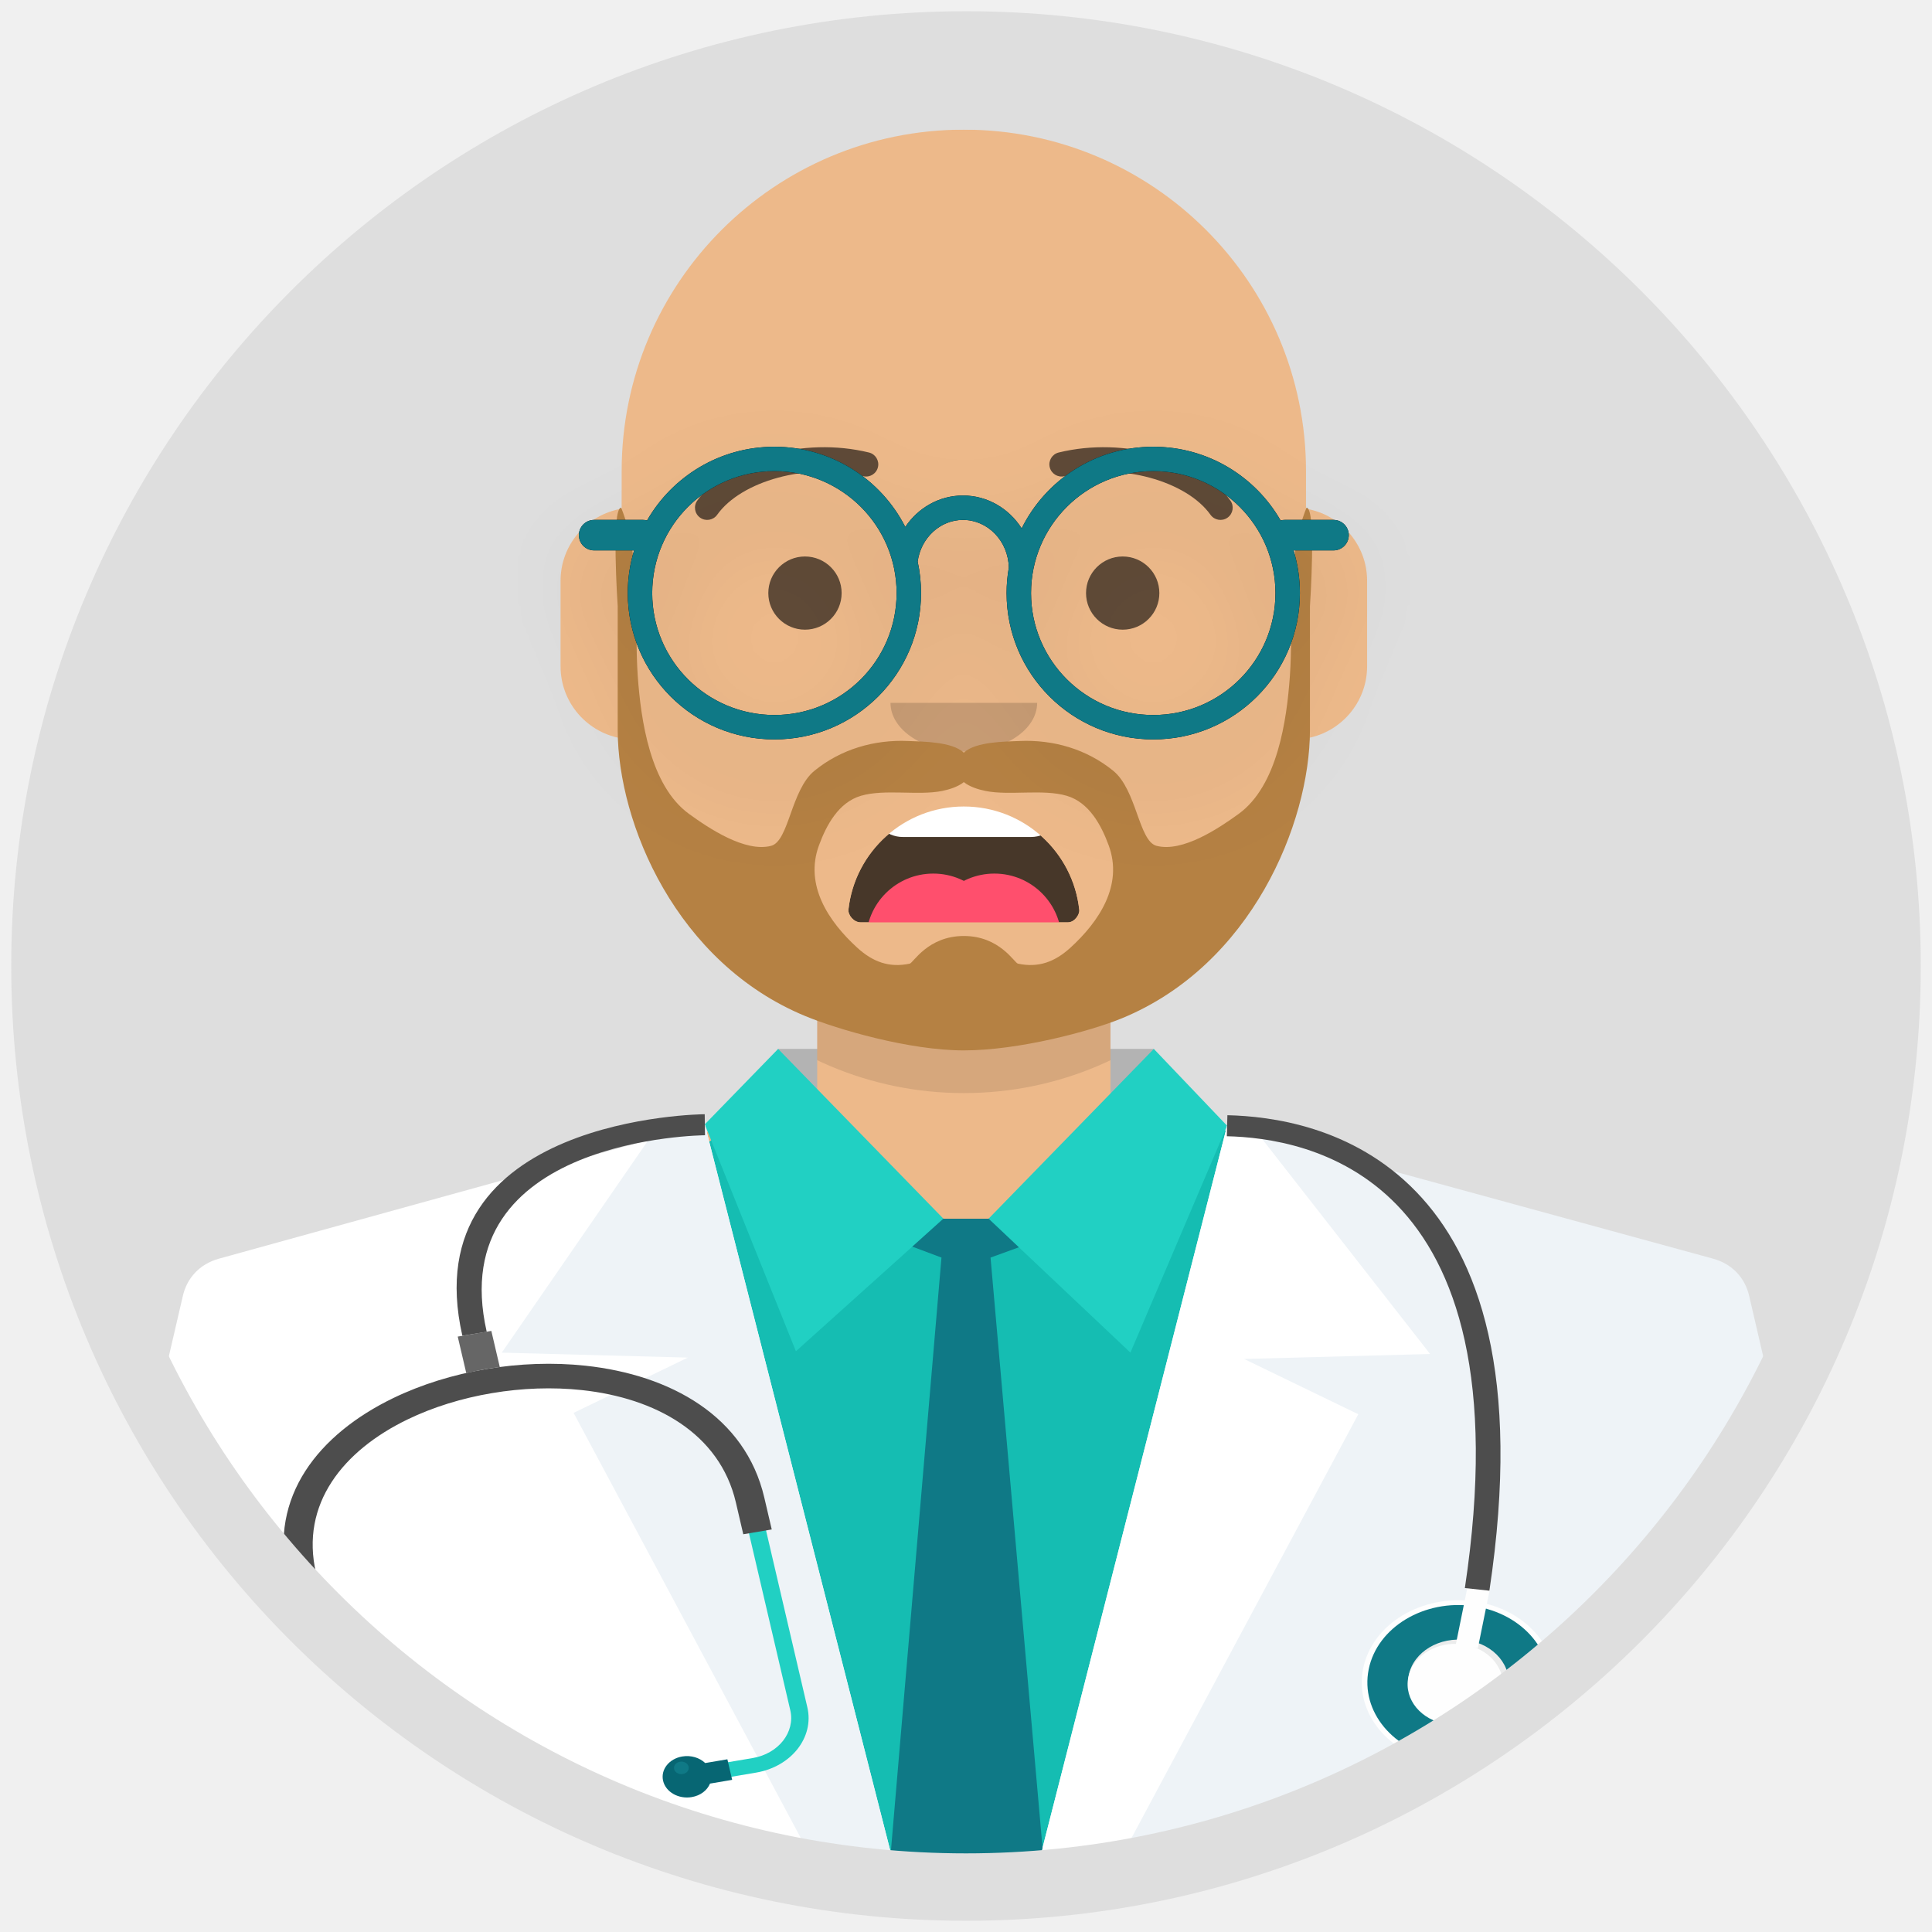
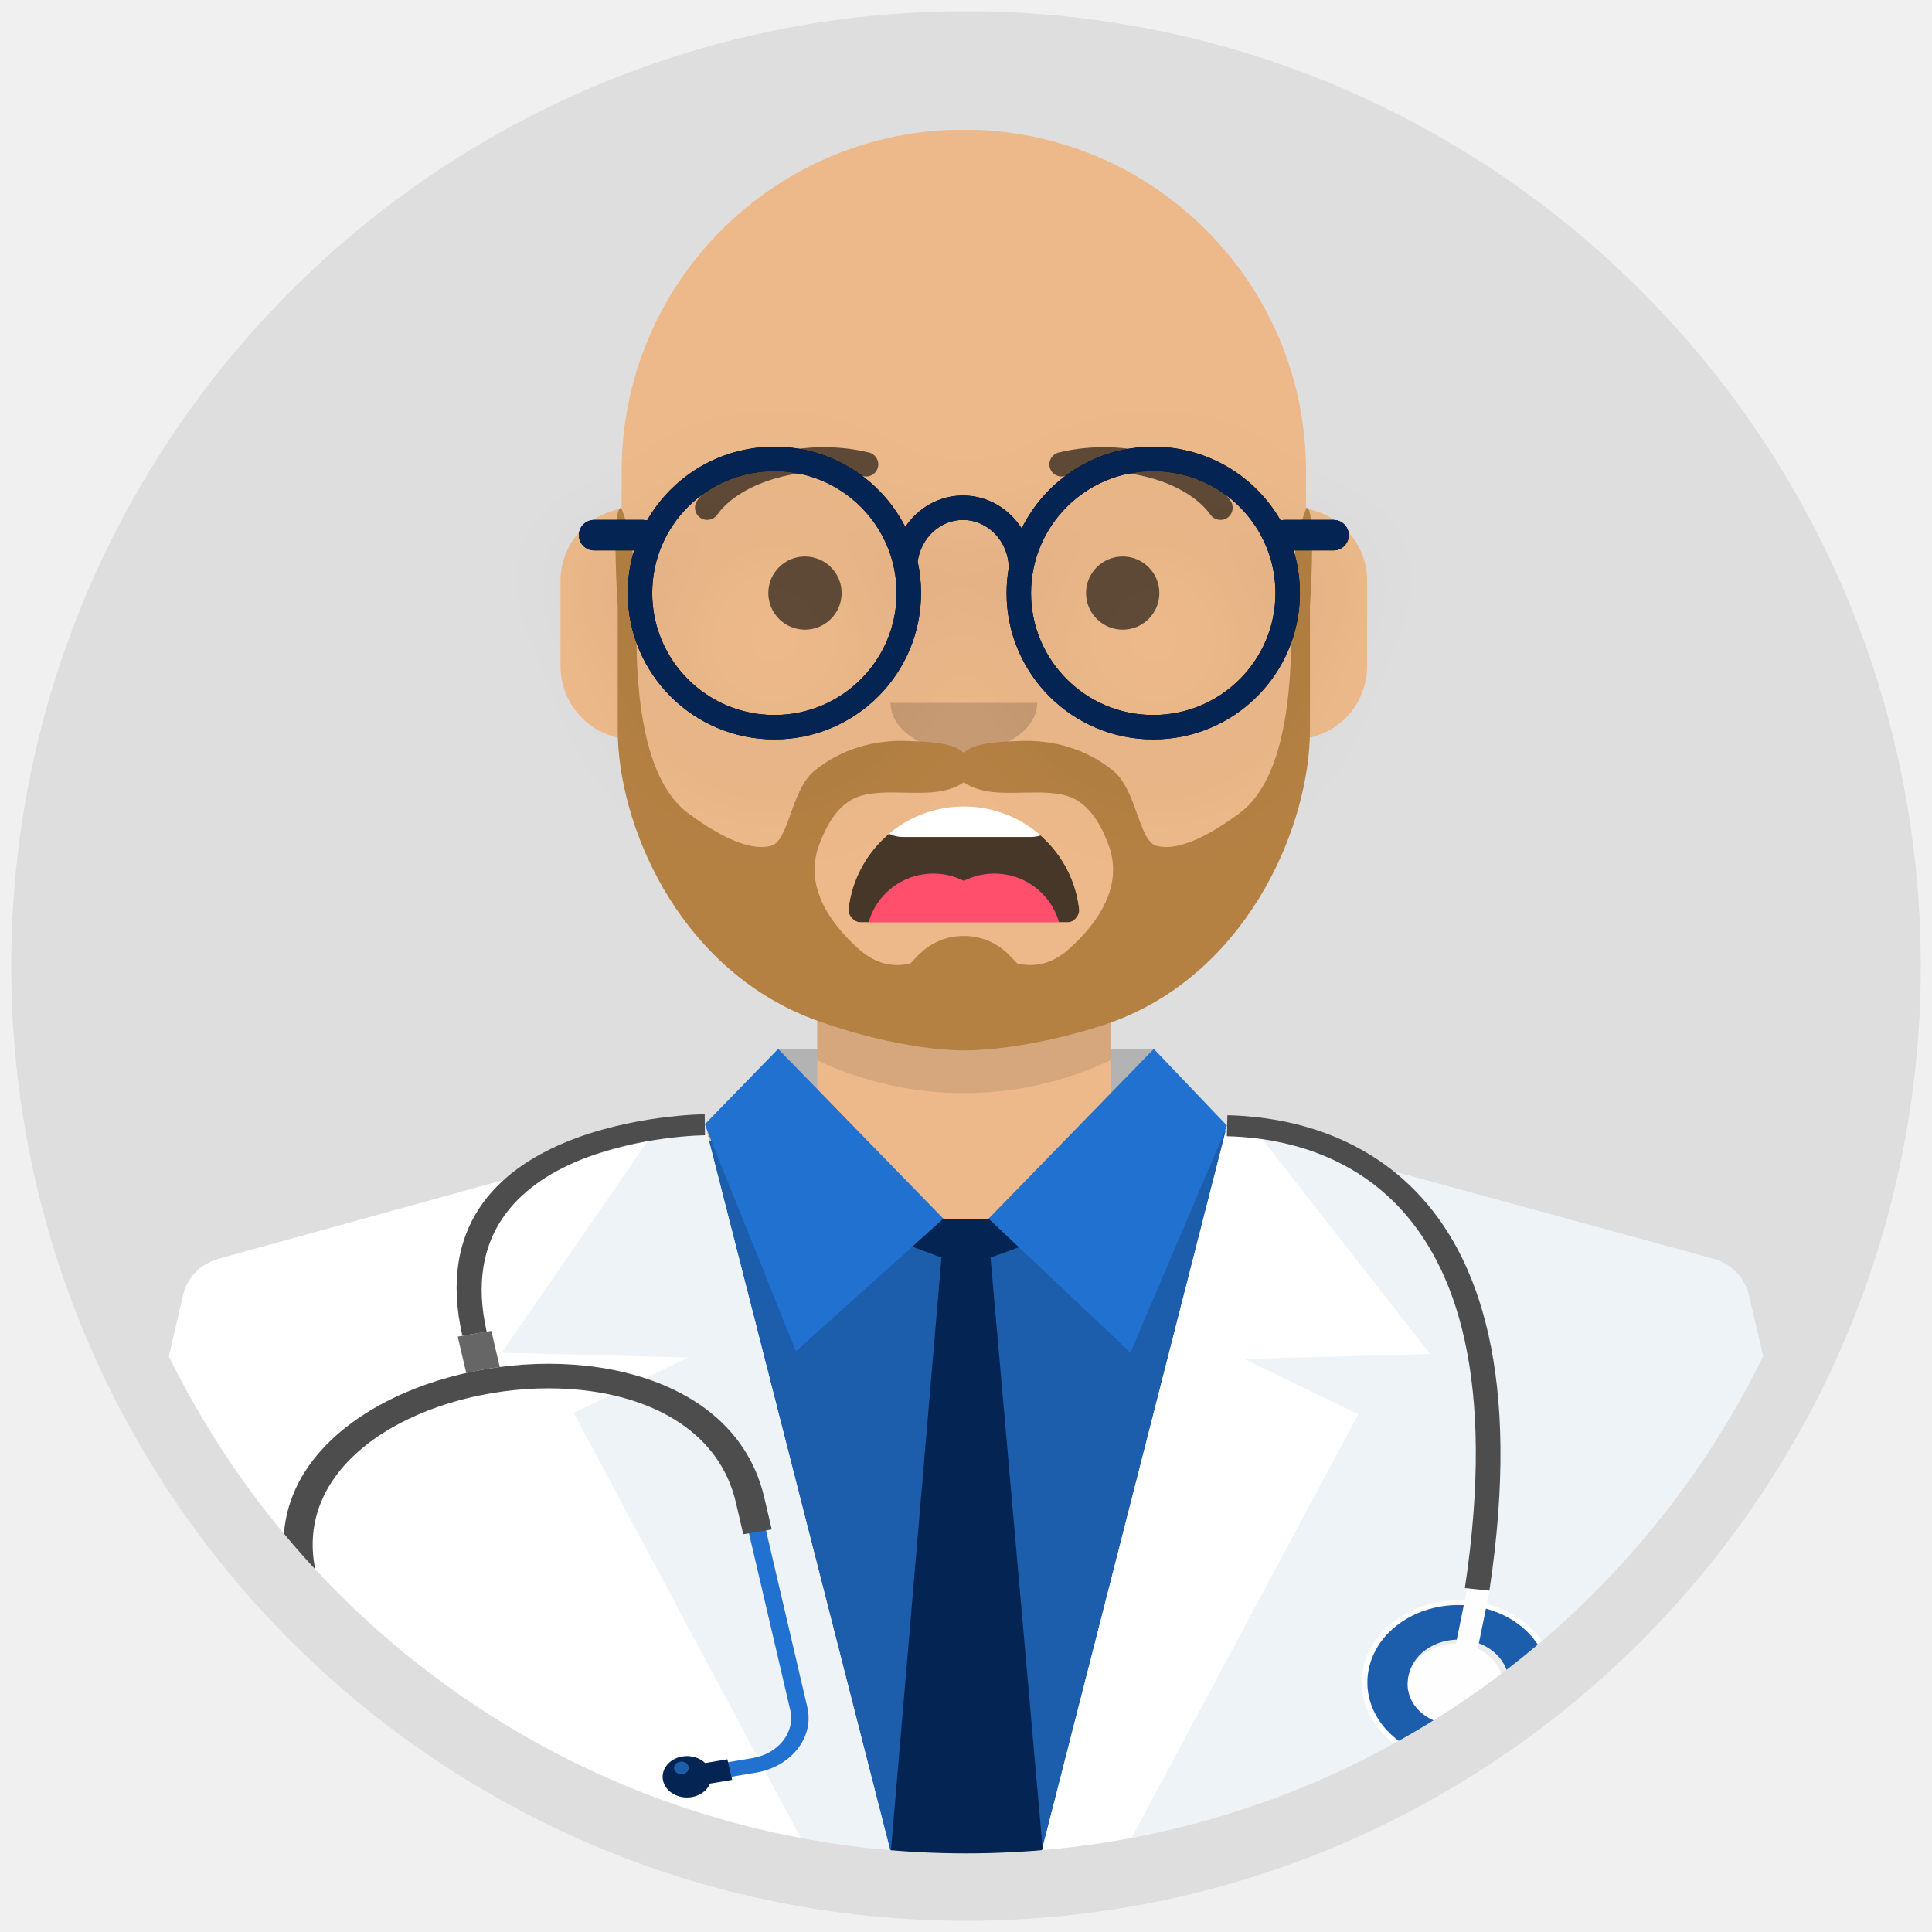
<svg xmlns="http://www.w3.org/2000/svg" width="86" height="86" viewBox="0 0 86 86" fill="none">
  <path d="M43 83.999C65.644 83.999 84 65.643 84 43C84 20.356 65.644 2 43 2C20.357 2 2 20.356 2 43C2 65.643 20.357 83.999 43 83.999Z" fill="#DEDEDE" />
  <mask id="mask0" mask-type="alpha" maskUnits="userSpaceOnUse" x="2" y="2" width="82" height="82">
    <circle cx="43" cy="43" r="41" fill="#C4C4C4" />
  </mask>
  <g mask="url(#mask0)">
    <path d="M34.637 46.691C40.212 46.691 45.786 46.691 51.361 46.691L51.452 47.663L43.279 58.194L34.5 47.559L34.637 46.692L34.637 46.691Z" fill="#B3B3B3" />
    <mask id="mask1" mask-type="alpha" maskUnits="userSpaceOnUse" x="15" y="5" width="56" height="67">
      <path d="M49.431 45.023V50.014H50.519C61.335 50.014 70.103 58.764 70.103 69.557V72H15.704V69.557C15.704 58.764 24.472 50.014 35.288 50.014H36.376V45.023C31.687 42.8 28.317 38.258 27.755 32.882C26.17 32.658 24.952 31.3 24.952 29.657V25.857C24.952 24.243 26.128 22.904 27.672 22.645V20.971C27.672 12.577 34.491 5.771 42.904 5.771C51.316 5.771 58.135 12.577 58.135 20.971V22.645C59.679 22.904 60.855 24.243 60.855 25.857V29.657C60.855 31.3 59.637 32.658 58.052 32.882C57.49 38.258 54.12 42.8 49.431 45.023Z" fill="white" />
    </mask>
    <g mask="url(#mask1)">
      <path d="M49.431 45.023V50.014H50.519C61.335 50.014 70.103 58.764 70.103 69.557V72H15.704V69.557C15.704 58.764 24.472 50.014 35.288 50.014H36.376V45.023C31.687 42.8 28.317 38.258 27.755 32.882C26.17 32.658 24.952 31.3 24.952 29.657V25.857C24.952 24.243 26.128 22.904 27.672 22.645V20.971C27.672 12.577 34.491 5.771 42.904 5.771C51.316 5.771 58.135 12.577 58.135 20.971V22.645C59.679 22.904 60.855 24.243 60.855 25.857V29.657C60.855 31.3 59.637 32.658 58.052 32.882C57.49 38.258 54.12 42.8 49.431 45.023Z" fill="#D0C6AC" />
      <path d="M87.511 5.771H15.704V81.771H87.511V5.771Z" fill="#EDB98A" />
      <path fill-rule="evenodd" clip-rule="evenodd" d="M58.135 27.214V33.457C58.135 41.852 51.316 48.657 42.904 48.657C34.491 48.657 27.672 41.852 27.672 33.457V27.214V31.286C27.672 39.681 34.491 46.486 42.904 46.486C51.316 46.486 58.135 39.681 58.135 31.286V27.214Z" fill="black" fill-opacity="0.1" />
    </g>
-     <path d="M28.785 51.737L31.625 50.787L33.913 49.039L41.993 54.248H44.005L52.087 49.033L57.213 51.738L66.122 64.61L59.067 97.147C53.953 98.352 48.565 98.999 42.998 98.999C38.459 98.999 34.038 98.568 29.787 97.756L17.142 65.638L28.785 51.738L28.785 51.737Z" fill="#15BDB2" />
-     <path d="M54.622 50.11L51.361 46.691L44.006 54.248L50.319 60.21L54.622 50.11Z" fill="#21D0C3" />
-     <path d="M31.371 50.05L34.637 46.691L41.993 54.248L35.429 60.149L31.371 50.05Z" fill="#21D0C3" />
+     <path d="M28.785 51.737L31.625 50.787L33.913 49.039L41.993 54.248H44.005L52.087 49.033L57.213 51.738L66.122 64.61L59.067 97.147C53.953 98.352 48.565 98.999 42.998 98.999C38.459 98.999 34.038 98.568 29.787 97.756L17.142 65.638L28.785 51.738L28.785 51.737Z" fill="#1D5EAC" />
+     <path d="M54.622 50.11L51.361 46.691L44.006 54.248L50.319 60.21L54.622 50.11Z" fill="#2172D0" />
+     <path d="M31.371 50.05L34.637 46.691L41.993 54.248L35.429 60.149L31.371 50.05Z" fill="#2171D0" />
    <path d="M31.372 50.05L9.752 56.026C8.873 56.268 8.321 56.904 8.142 57.675L1.784 85.059C6.066 88.501 10.944 91.41 16.272 93.668L19.432 84.9C19.469 84.8 19.582 84.737 19.705 84.749C19.827 84.762 19.921 84.845 19.927 84.951L20.384 95.248C27.363 97.665 34.998 98.999 43.001 98.999V95.58L31.372 50.05L31.372 50.05Z" fill="white" />
    <path d="M31.372 50.05L28.896 50.697L22.335 60.211L30.617 60.432L25.533 62.892L43.001 95.581L31.372 50.05L31.372 50.05Z" fill="#EEF3F7" />
    <path d="M54.622 50.11L76.249 56.026C77.129 56.267 77.68 56.904 77.859 57.675L84.216 85.06C79.934 88.501 75.056 91.411 69.728 93.668L66.567 84.901C66.531 84.8 66.417 84.737 66.294 84.75C66.172 84.762 66.079 84.846 66.072 84.951L65.617 95.248C58.637 97.666 51.003 99 43.001 99H43V95.581L54.622 50.111L54.622 50.11Z" fill="#EEF3F7" />
    <path d="M54.622 50.11L55.997 50.465L63.659 60.271L55.378 60.492L60.462 62.953L43 95.581L54.622 50.111V50.11H54.622V50.11Z" fill="white" />
-     <path d="M43 95.58L46.407 82.252L44.092 55.979L45.353 55.521L44.005 54.248H41.993L40.61 55.492L41.908 55.979L39.651 82.465L43 95.581L43 95.58Z" fill="#0F7986" />
+     <path d="M43 95.58L46.407 82.252L44.092 55.979L45.353 55.521L44.005 54.248H41.993L40.61 55.492L41.908 55.979L39.651 82.465L43 95.581L43 95.58Z" fill="#042453" />
    <path d="M64.186 78.494C61.845 78.15 60.275 76.258 60.679 74.268C61.083 72.279 63.309 70.943 65.65 71.286C67.991 71.63 69.561 73.522 69.158 75.513C68.753 77.502 66.527 78.838 64.186 78.494L64.186 78.494Z" fill="#FEFEFE" />
-     <path d="M64.229 78.284C62.024 77.96 60.545 76.179 60.926 74.304C61.307 72.43 63.403 71.172 65.608 71.496C67.813 71.82 69.292 73.602 68.911 75.476C68.53 77.351 66.434 78.607 64.229 78.283V78.284Z" fill="#0F7986" />
+     <path d="M64.229 78.284C62.024 77.96 60.545 76.179 60.926 74.304C61.307 72.43 63.403 71.172 65.608 71.496C67.813 71.82 69.292 73.602 68.911 75.476C68.53 77.351 66.434 78.607 64.229 78.283V78.284Z" fill="#1D5EAC" />
    <path d="M64.537 76.768C63.317 76.59 62.499 75.603 62.709 74.566C62.919 73.529 64.08 72.834 65.299 73.012C66.52 73.191 67.338 74.177 67.127 75.214C66.917 76.251 65.757 76.947 64.537 76.768V76.768Z" fill="#EBECEC" />
    <path d="M64.8 73.217L65.786 73.361L66.315 70.754L65.33 70.609L64.8 73.217Z" fill="#FEFEFE" />
-     <path d="M31.806 79.217L33.652 78.906C34.437 78.773 35.086 78.381 35.501 77.854C35.914 77.327 36.094 76.667 35.938 76L33.767 66.703C32.947 63.195 29.718 61.406 26.029 61.01C24.615 60.858 23.133 60.913 21.697 61.154C20.26 61.396 18.867 61.826 17.629 62.425C14.405 63.985 12.233 66.684 13.053 70.198L15.225 79.495C15.381 80.162 15.843 80.713 16.462 81.066L16.464 81.065C17.084 81.418 17.859 81.57 18.644 81.437L20.489 81.126L20.338 80.479L18.492 80.79C17.917 80.888 17.347 80.776 16.893 80.518L16.894 80.518C16.439 80.259 16.1 79.855 15.986 79.366L13.815 70.069C13.07 66.88 15.061 64.423 18.01 62.996C19.176 62.431 20.491 62.026 21.848 61.797C23.205 61.569 24.602 61.517 25.934 61.66C29.311 62.023 32.264 63.648 33.007 66.831L35.178 76.128C35.292 76.617 35.16 77.1 34.857 77.487C34.553 77.873 34.077 78.161 33.501 78.258L31.655 78.569L31.806 79.216V79.217V79.217V79.217Z" fill="#21D0C3" />
+     <path d="M31.806 79.217L33.652 78.906C34.437 78.773 35.086 78.381 35.501 77.854C35.914 77.327 36.094 76.667 35.938 76L33.767 66.703C32.947 63.195 29.718 61.406 26.029 61.01C24.615 60.858 23.133 60.913 21.697 61.154C20.26 61.396 18.867 61.826 17.629 62.425C14.405 63.985 12.233 66.684 13.053 70.198L15.225 79.495C15.381 80.162 15.843 80.713 16.462 81.066L16.464 81.065C17.084 81.418 17.859 81.57 18.644 81.437L20.489 81.126L20.338 80.479L18.492 80.79C17.917 80.888 17.347 80.776 16.893 80.518C16.439 80.26 16.1 79.855 15.986 79.366L13.815 70.069C13.07 66.88 15.061 64.423 18.01 62.996C19.176 62.431 20.491 62.026 21.848 61.797C23.205 61.569 24.602 61.517 25.934 61.66C29.311 62.023 32.264 63.648 33.007 66.831L35.178 76.128C35.292 76.617 35.16 77.1 34.857 77.487C34.553 77.873 34.077 78.161 33.501 78.258L31.655 78.569L31.806 79.216V79.217Z" fill="#2171D0" />
    <path d="M34.353 68.081L34.021 66.661C33.176 63.044 29.855 61.201 26.061 60.792C24.62 60.638 23.111 60.693 21.648 60.94C20.185 61.186 18.765 61.624 17.504 62.234C14.188 63.839 11.955 66.618 12.801 70.241L13.133 71.661L14.4 71.447L14.069 70.027C13.35 66.947 15.28 64.569 18.138 63.186C19.28 62.633 20.568 62.237 21.899 62.013C23.229 61.788 24.599 61.738 25.903 61.878C29.175 62.229 32.036 63.8 32.755 66.874L33.086 68.295L34.354 68.081L34.353 68.081Z" fill="#4D4D4D" />
-     <path d="M19.024 81.516L20.012 81.349C20.26 81.585 20.644 81.707 21.035 81.641C21.622 81.542 22.004 81.057 21.887 80.557C21.771 80.058 21.2 79.734 20.613 79.833C20.221 79.898 19.921 80.136 19.799 80.434L18.812 80.601L19.025 81.515L19.024 81.516Z" fill="#076673" />
-     <path d="M32.591 79.227L31.605 79.394C31.482 79.692 31.183 79.929 30.791 79.995C30.204 80.094 29.633 79.77 29.517 79.27C29.4 78.771 29.782 78.286 30.369 78.187C30.76 78.121 31.144 78.243 31.391 78.479L32.378 78.312L32.591 79.227Z" fill="#076673" />
+     <path d="M19.024 81.516L20.012 81.349C20.26 81.585 20.644 81.707 21.035 81.641C21.622 81.542 22.004 81.057 21.887 80.557C21.771 80.058 21.2 79.734 20.613 79.833C20.221 79.898 19.921 80.136 19.799 80.434L18.812 80.601L19.025 81.515L19.024 81.516Z" fill="#042453" />
+     <path d="M32.591 79.227L31.605 79.394C31.482 79.692 31.183 79.929 30.791 79.995C30.204 80.094 29.633 79.77 29.517 79.27C29.4 78.771 29.782 78.286 30.369 78.187C30.76 78.121 31.144 78.243 31.391 78.479L32.378 78.312L32.591 79.227Z" fill="#042453" />
    <path d="M22.248 60.856L21.871 59.243L21.123 59.37L20.375 59.496L20.756 61.125C21.041 61.054 21.33 60.994 21.621 60.944C21.829 60.909 22.038 60.88 22.248 60.856Z" fill="#666666" />
-     <path d="M20.633 80.618C20.81 80.588 20.926 80.441 20.89 80.29C20.855 80.139 20.683 80.041 20.505 80.071C20.327 80.101 20.212 80.248 20.247 80.398C20.282 80.549 20.455 80.648 20.633 80.618V80.618Z" fill="#0F7986" />
-     <path d="M30.395 78.968C30.573 78.938 30.688 78.791 30.652 78.641C30.617 78.489 30.445 78.391 30.267 78.421C30.089 78.451 29.974 78.598 30.009 78.749C30.044 78.9 30.217 78.998 30.395 78.968Z" fill="#0F7986" />
+     <path d="M20.633 80.618C20.81 80.588 20.926 80.441 20.89 80.29C20.855 80.139 20.683 80.041 20.505 80.071C20.327 80.101 20.212 80.248 20.247 80.398C20.282 80.549 20.455 80.648 20.633 80.618V80.618Z" fill="#1D5EAC" />
+     <path d="M30.395 78.968C30.573 78.938 30.688 78.791 30.652 78.641C30.617 78.489 30.445 78.391 30.267 78.421C30.089 78.451 29.974 78.598 30.009 78.749C30.044 78.9 30.217 78.998 30.395 78.968Z" fill="#1D5EAC" />
    <path d="M64.417 76.751C63.263 76.582 62.49 75.649 62.688 74.668C62.887 73.688 63.984 73.029 65.138 73.199C66.292 73.368 67.066 74.301 66.867 75.281C66.667 76.262 65.57 76.92 64.417 76.751H64.417Z" fill="#FEFEFE" />
    <path d="M31.382 50.534C31.349 50.534 19.696 50.616 21.665 59.282L20.581 59.458C18.362 49.688 31.333 49.598 31.369 49.598L31.382 50.534Z" fill="#4D4D4D" />
    <path d="M54.635 49.642C56.536 49.686 60.212 50.126 63.04 53.051C65.809 55.913 67.749 61.17 66.298 70.807L65.206 70.69C66.61 61.362 64.795 56.34 62.191 53.646C59.645 51.014 56.327 50.617 54.61 50.578L54.636 49.642H54.635Z" fill="#4D4D4D" />
    <mask id="mask2" mask-type="alpha" maskUnits="userSpaceOnUse" x="37" y="35" width="12" height="7">
      <path fill-rule="evenodd" clip-rule="evenodd" d="M37.768 40.48C38.055 37.903 40.245 35.9 42.904 35.9C45.57 35.9 47.765 37.916 48.042 40.503C48.064 40.712 47.831 41.057 47.539 41.057C43.488 41.057 40.384 41.057 38.303 41.057C38.009 41.057 37.739 40.737 37.768 40.48Z" fill="white" />
    </mask>
    <g mask="url(#mask2)">
      <path fill-rule="evenodd" clip-rule="evenodd" d="M37.768 40.48C38.055 37.903 40.245 35.9 42.904 35.9C45.57 35.9 47.765 37.916 48.042 40.503C48.064 40.712 47.831 41.057 47.539 41.057C43.488 41.057 40.384 41.057 38.303 41.057C38.009 41.057 37.739 40.737 37.768 40.48Z" fill="black" fill-opacity="0.7" />
      <path d="M45.895 32.914H40.184C39.432 32.914 38.824 33.522 38.824 34.271V35.9C38.824 36.65 39.432 37.257 40.184 37.257H45.895C46.647 37.257 47.255 36.65 47.255 35.9V34.271C47.255 33.522 46.647 32.914 45.895 32.914Z" fill="white" />
      <path d="M41.544 44.857C43.196 44.857 44.535 43.52 44.535 41.871C44.535 40.222 43.196 38.886 41.544 38.886C39.891 38.886 38.552 40.222 38.552 41.871C38.552 43.52 39.891 44.857 41.544 44.857Z" fill="#FF4F6D" />
      <path d="M44.264 44.857C45.916 44.857 47.255 43.52 47.255 41.871C47.255 40.222 45.916 38.886 44.264 38.886C42.611 38.886 41.272 40.222 41.272 41.871C41.272 43.52 42.611 44.857 44.264 44.857Z" fill="#FF4F6D" />
    </g>
    <path fill-rule="evenodd" clip-rule="evenodd" d="M39.639 31.286C39.639 32.485 41.101 33.457 42.904 33.457C44.706 33.457 46.167 32.485 46.167 31.286" fill="black" fill-opacity="0.16" />
    <path d="M35.832 28.029C36.733 28.029 37.464 27.299 37.464 26.4C37.464 25.501 36.733 24.771 35.832 24.771C34.93 24.771 34.2 25.501 34.2 26.4C34.2 27.299 34.93 28.029 35.832 28.029Z" fill="black" fill-opacity="0.6" />
    <path d="M49.975 28.029C50.877 28.029 51.607 27.299 51.607 26.4C51.607 25.501 50.877 24.771 49.975 24.771C49.074 24.771 48.343 25.501 48.343 26.4C48.343 27.299 49.074 28.029 49.975 28.029Z" fill="black" fill-opacity="0.6" />
    <path d="M31.923 22.915C32.988 21.419 35.907 20.581 38.422 21.197C38.714 21.269 39.008 21.09 39.08 20.799C39.151 20.508 38.973 20.214 38.681 20.143C35.761 19.427 32.38 20.398 31.036 22.286C30.862 22.53 30.92 22.869 31.165 23.043C31.409 23.216 31.749 23.159 31.923 22.915Z" fill="black" fill-opacity="0.6" />
    <path d="M53.884 22.915C52.819 21.419 49.9 20.581 47.385 21.197C47.093 21.269 46.799 21.09 46.727 20.799C46.656 20.508 46.834 20.214 47.126 20.143C50.046 19.427 53.426 20.398 54.771 22.286C54.945 22.53 54.887 22.869 54.642 23.043C54.398 23.216 54.058 23.159 53.884 22.915Z" fill="black" fill-opacity="0.6" />
    <mask id="mask3" mask-type="alpha" maskUnits="userSpaceOnUse" x="7" y="-4" width="72" height="76">
      <path d="M78.807 -4H7V72H78.807V-4Z" fill="white" />
    </mask>
    <g mask="url(#mask3)">
      <mask id="mask4" mask-type="alpha" maskUnits="userSpaceOnUse" x="27" y="22" width="32" height="25">
        <path fill-rule="evenodd" clip-rule="evenodd" d="M47.644 42.189C46.96 42.811 46.232 43.091 45.311 42.895C45.153 42.862 44.507 41.664 42.903 41.664C41.3 41.664 40.654 42.862 40.495 42.895C39.575 43.091 38.847 42.811 38.163 42.189C36.878 41.018 35.809 39.404 36.451 37.642C36.786 36.724 37.33 35.717 38.321 35.424C39.378 35.112 40.863 35.423 41.928 35.21C42.273 35.141 42.651 35.018 42.903 34.814C43.156 35.018 43.533 35.141 43.878 35.21C44.944 35.423 46.429 35.112 47.486 35.424C48.477 35.717 49.021 36.724 49.356 37.642C49.998 39.404 48.929 41.018 47.644 42.189ZM58.157 22.6C57.23 24.88 57.588 27.719 57.416 30.112C57.277 32.057 56.867 34.973 55.136 36.23C54.251 36.872 52.639 37.952 51.483 37.651C50.687 37.444 50.602 35.164 49.555 34.311C48.368 33.344 46.886 32.919 45.392 32.984C44.747 33.013 43.443 33.006 42.903 33.501C42.364 33.006 41.06 33.013 40.415 32.984C38.921 32.919 37.438 33.344 36.252 34.311C35.205 35.164 35.12 37.444 34.324 37.651C33.168 37.952 31.556 36.872 30.671 36.23C28.94 34.973 28.53 32.057 28.39 30.112C28.219 27.719 28.577 24.88 27.65 22.6C27.198 22.6 27.496 26.978 27.496 26.978V32.503C27.505 36.653 30.102 42.864 35.861 45.235C37.269 45.815 40.46 46.757 42.903 46.757C45.347 46.757 48.538 45.905 49.946 45.325C55.705 42.953 58.302 36.653 58.311 32.503V26.978C58.311 26.978 58.608 22.6 58.157 22.6Z" fill="white" />
      </mask>
      <g mask="url(#mask4)">
        <path fill-rule="evenodd" clip-rule="evenodd" d="M47.644 42.189C46.96 42.811 46.232 43.091 45.311 42.895C45.153 42.862 44.507 41.664 42.903 41.664C41.3 41.664 40.654 42.862 40.495 42.895C39.575 43.091 38.847 42.811 38.163 42.189C36.878 41.018 35.809 39.404 36.451 37.642C36.786 36.724 37.33 35.717 38.321 35.424C39.378 35.112 40.863 35.423 41.928 35.21C42.273 35.141 42.651 35.018 42.903 34.814C43.156 35.018 43.533 35.141 43.878 35.21C44.944 35.423 46.429 35.112 47.486 35.424C48.477 35.717 49.021 36.724 49.356 37.642C49.998 39.404 48.929 41.018 47.644 42.189ZM58.157 22.6C57.23 24.88 57.588 27.719 57.416 30.112C57.277 32.057 56.867 34.973 55.136 36.23C54.251 36.872 52.639 37.952 51.483 37.651C50.687 37.444 50.602 35.164 49.555 34.311C48.368 33.344 46.886 32.919 45.392 32.984C44.747 33.013 43.443 33.006 42.903 33.501C42.364 33.006 41.06 33.013 40.415 32.984C38.921 32.919 37.438 33.344 36.252 34.311C35.205 35.164 35.12 37.444 34.324 37.651C33.168 37.952 31.556 36.872 30.671 36.23C28.94 34.973 28.53 32.057 28.39 30.112C28.219 27.719 28.577 24.88 27.65 22.6C27.198 22.6 27.496 26.978 27.496 26.978V32.503C27.505 36.653 30.102 42.864 35.861 45.235C37.269 45.815 40.46 46.757 42.903 46.757C45.347 46.757 48.538 45.905 49.946 45.325C55.705 42.953 58.302 36.653 58.311 32.503V26.978C58.311 26.978 58.608 22.6 58.157 22.6Z" fill="#331B0C" />
        <path d="M83.159 15.543H11.352V81.771H83.159V15.543Z" fill="#B58143" />
      </g>
      <g filter="url(#filter0_d)">
        <path fill-rule="evenodd" clip-rule="evenodd" d="M45.478 23.521C46.543 21.367 48.766 19.886 51.335 19.886C53.761 19.886 55.878 21.206 57.004 23.167C57.061 23.151 57.121 23.143 57.183 23.143H59.359C59.735 23.143 60.039 23.447 60.039 23.821C60.039 24.196 59.735 24.5 59.359 24.5H57.581C57.765 25.101 57.863 25.739 57.863 26.4C57.863 29.998 54.941 32.914 51.335 32.914C47.73 32.914 44.807 29.998 44.807 26.4C44.807 26.014 44.841 25.636 44.906 25.268C44.883 24.081 43.968 23.143 42.866 23.143C41.85 23.143 40.993 23.941 40.848 24.997C40.947 25.449 40.999 25.918 40.999 26.4C40.999 29.998 38.077 32.914 34.472 32.914C30.866 32.914 27.944 29.998 27.944 26.4C27.944 25.739 28.042 25.101 28.226 24.5H26.448C26.072 24.5 25.768 24.196 25.768 23.821C25.768 23.447 26.072 23.143 26.448 23.143H28.624C28.686 23.143 28.746 23.151 28.803 23.167C29.928 21.206 32.045 19.886 34.472 19.886C37.015 19.886 39.219 21.338 40.297 23.456C40.861 22.611 41.802 22.057 42.866 22.057C43.957 22.057 44.918 22.639 45.478 23.521ZM34.472 31.828C37.476 31.828 39.911 29.398 39.911 26.4C39.911 23.402 37.476 20.971 34.472 20.971C31.467 20.971 29.032 23.402 29.032 26.4C29.032 29.398 31.467 31.828 34.472 31.828ZM51.335 31.828C54.34 31.828 56.775 29.398 56.775 26.4C56.775 23.402 54.34 20.971 51.335 20.971C48.331 20.971 45.895 23.402 45.895 26.4C45.895 29.398 48.331 31.828 51.335 31.828Z" fill="black" />
      </g>
-       <path fill-rule="evenodd" clip-rule="evenodd" d="M45.478 23.521C46.543 21.367 48.766 19.886 51.335 19.886C53.761 19.886 55.878 21.206 57.004 23.167C57.061 23.151 57.121 23.143 57.183 23.143H59.359C59.735 23.143 60.039 23.447 60.039 23.821C60.039 24.196 59.735 24.5 59.359 24.5H57.581C57.765 25.101 57.863 25.739 57.863 26.4C57.863 29.998 54.941 32.914 51.335 32.914C47.73 32.914 44.807 29.998 44.807 26.4C44.807 26.014 44.841 25.636 44.906 25.268C44.883 24.081 43.968 23.143 42.866 23.143C41.85 23.143 40.993 23.941 40.848 24.997C40.947 25.449 40.999 25.918 40.999 26.4C40.999 29.998 38.077 32.914 34.472 32.914C30.866 32.914 27.944 29.998 27.944 26.4C27.944 25.739 28.042 25.101 28.226 24.5H26.448C26.072 24.5 25.768 24.196 25.768 23.821C25.768 23.447 26.072 23.143 26.448 23.143H28.624C28.686 23.143 28.746 23.151 28.803 23.167C29.928 21.206 32.045 19.886 34.472 19.886C37.015 19.886 39.219 21.338 40.297 23.456C40.861 22.611 41.802 22.057 42.866 22.057C43.957 22.057 44.918 22.639 45.478 23.521ZM34.472 31.828C37.476 31.828 39.911 29.398 39.911 26.4C39.911 23.402 37.476 20.971 34.472 20.971C31.467 20.971 29.032 23.402 29.032 26.4C29.032 29.398 31.467 31.828 34.472 31.828ZM51.335 31.828C54.34 31.828 56.775 29.398 56.775 26.4C56.775 23.402 54.34 20.971 51.335 20.971C48.331 20.971 45.895 23.402 45.895 26.4C45.895 29.398 48.331 31.828 51.335 31.828Z" fill="#0F7986" />
+       <path fill-rule="evenodd" clip-rule="evenodd" d="M45.478 23.521C46.543 21.367 48.766 19.886 51.335 19.886C53.761 19.886 55.878 21.206 57.004 23.167C57.061 23.151 57.121 23.143 57.183 23.143H59.359C59.735 23.143 60.039 23.447 60.039 23.821C60.039 24.196 59.735 24.5 59.359 24.5H57.581C57.765 25.101 57.863 25.739 57.863 26.4C57.863 29.998 54.941 32.914 51.335 32.914C47.73 32.914 44.807 29.998 44.807 26.4C44.807 26.014 44.841 25.636 44.906 25.268C44.883 24.081 43.968 23.143 42.866 23.143C41.85 23.143 40.993 23.941 40.848 24.997C40.947 25.449 40.999 25.918 40.999 26.4C40.999 29.998 38.077 32.914 34.472 32.914C30.866 32.914 27.944 29.998 27.944 26.4C27.944 25.739 28.042 25.101 28.226 24.5H26.448C26.072 24.5 25.768 24.196 25.768 23.821C25.768 23.447 26.072 23.143 26.448 23.143H28.624C28.686 23.143 28.746 23.151 28.803 23.167C29.928 21.206 32.045 19.886 34.472 19.886C37.015 19.886 39.219 21.338 40.297 23.456C40.861 22.611 41.802 22.057 42.866 22.057C43.957 22.057 44.918 22.639 45.478 23.521ZM34.472 31.828C37.476 31.828 39.911 29.398 39.911 26.4C39.911 23.402 37.476 20.971 34.472 20.971C31.467 20.971 29.032 23.402 29.032 26.4C29.032 29.398 31.467 31.828 34.472 31.828ZM51.335 31.828C54.34 31.828 56.775 29.398 56.775 26.4C56.775 23.402 54.34 20.971 51.335 20.971C48.331 20.971 45.895 23.402 45.895 26.4C45.895 29.398 48.331 31.828 51.335 31.828Z" fill="#042453" />
    </g>
  </g>
  <mask id="mask5" mask-type="alpha" maskUnits="userSpaceOnUse" x="2" y="1" width="82" height="82">
    <circle cx="43" cy="42" r="41" fill="#C4C4C4" />
  </mask>
  <g mask="url(#mask5)">
</g>
  <mask id="mask6" mask-type="alpha" maskUnits="userSpaceOnUse" x="2" y="2" width="82" height="82">
    <circle cx="43" cy="43" r="41" fill="#C4C4C4" />
  </mask>
  <g mask="url(#mask6)">
</g>
  <circle cx="43" cy="43" r="41" stroke="#DEDEDE" stroke-width="3" />
  <defs>
    <filter id="filter0_d" x="21.768" y="17.886" width="42.272" height="21.029" filterUnits="userSpaceOnUse" color-interpolation-filters="sRGB">
      <feFlood flood-opacity="0" result="BackgroundImageFix" />
      <feColorMatrix in="SourceAlpha" type="matrix" values="0 0 0 0 0 0 0 0 0 0 0 0 0 0 0 0 0 0 127 0" />
      <feOffset dy="2" />
      <feGaussianBlur stdDeviation="2" />
      <feColorMatrix type="matrix" values="0 0 0 0 0 0 0 0 0 0 0 0 0 0 0 0 0 0 0.1 0" />
      <feBlend mode="normal" in2="BackgroundImageFix" result="effect1_dropShadow" />
      <feBlend mode="normal" in="SourceGraphic" in2="effect1_dropShadow" result="shape" />
    </filter>
  </defs>
</svg>
